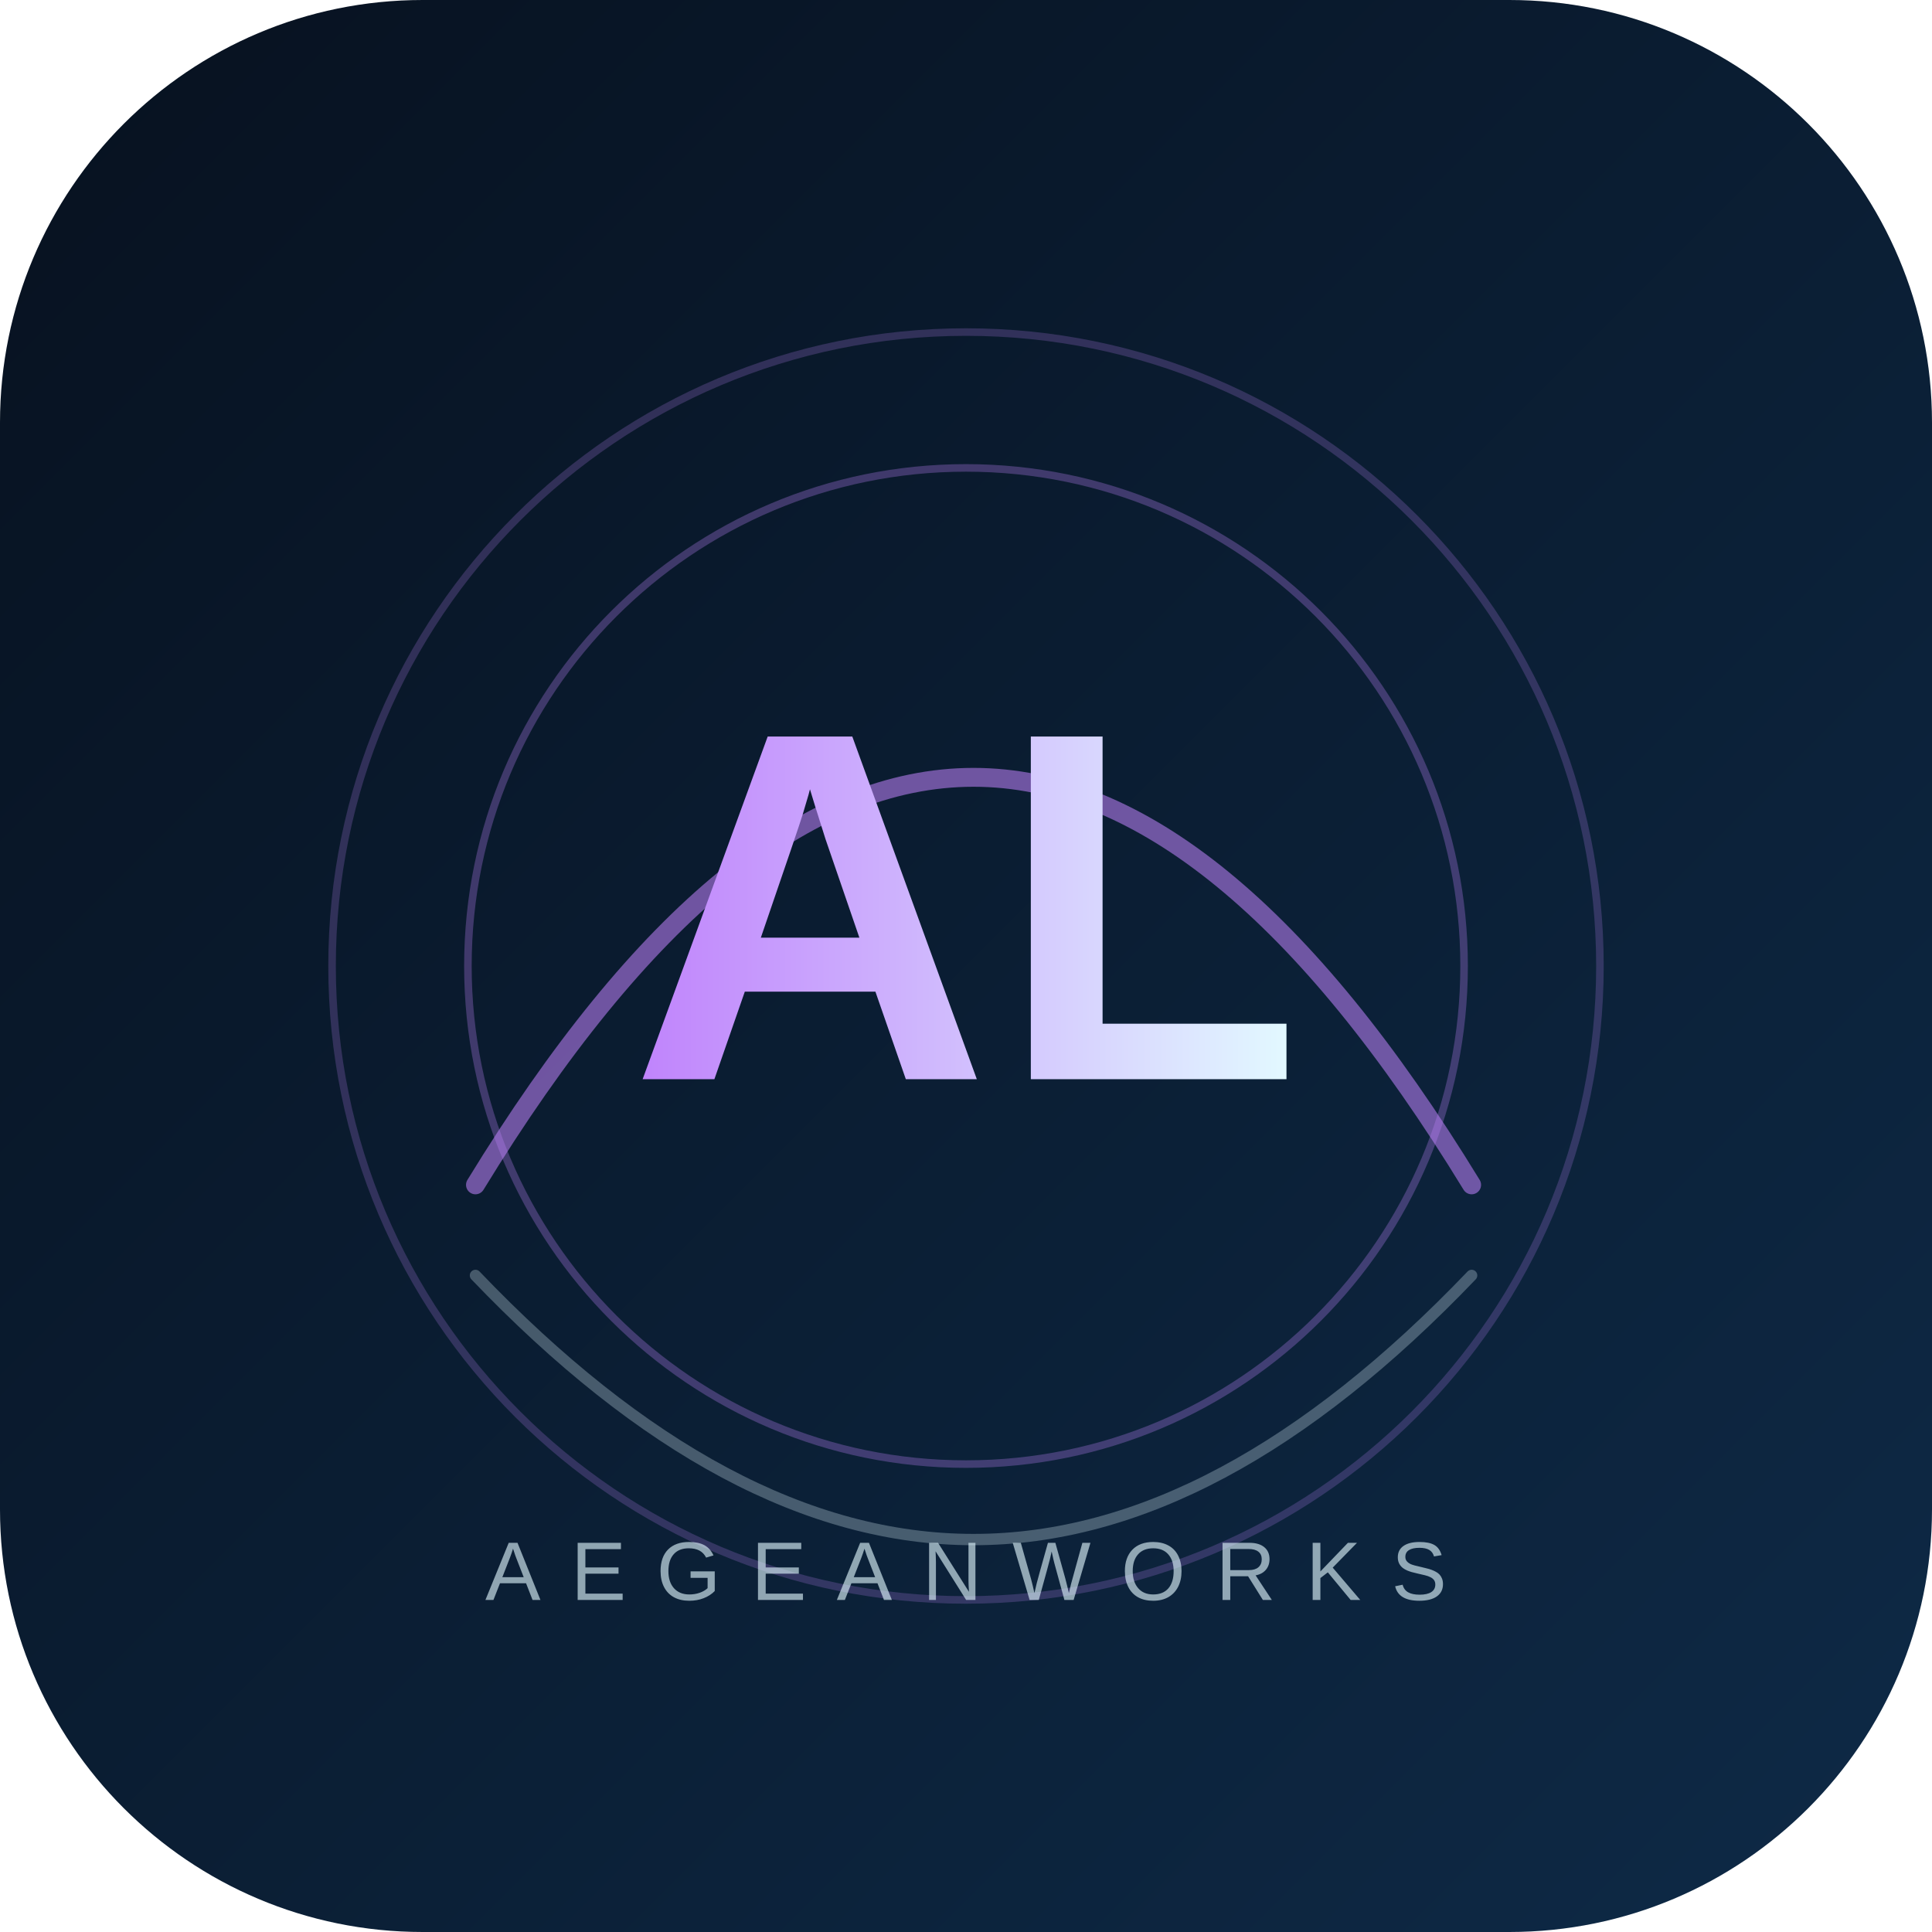
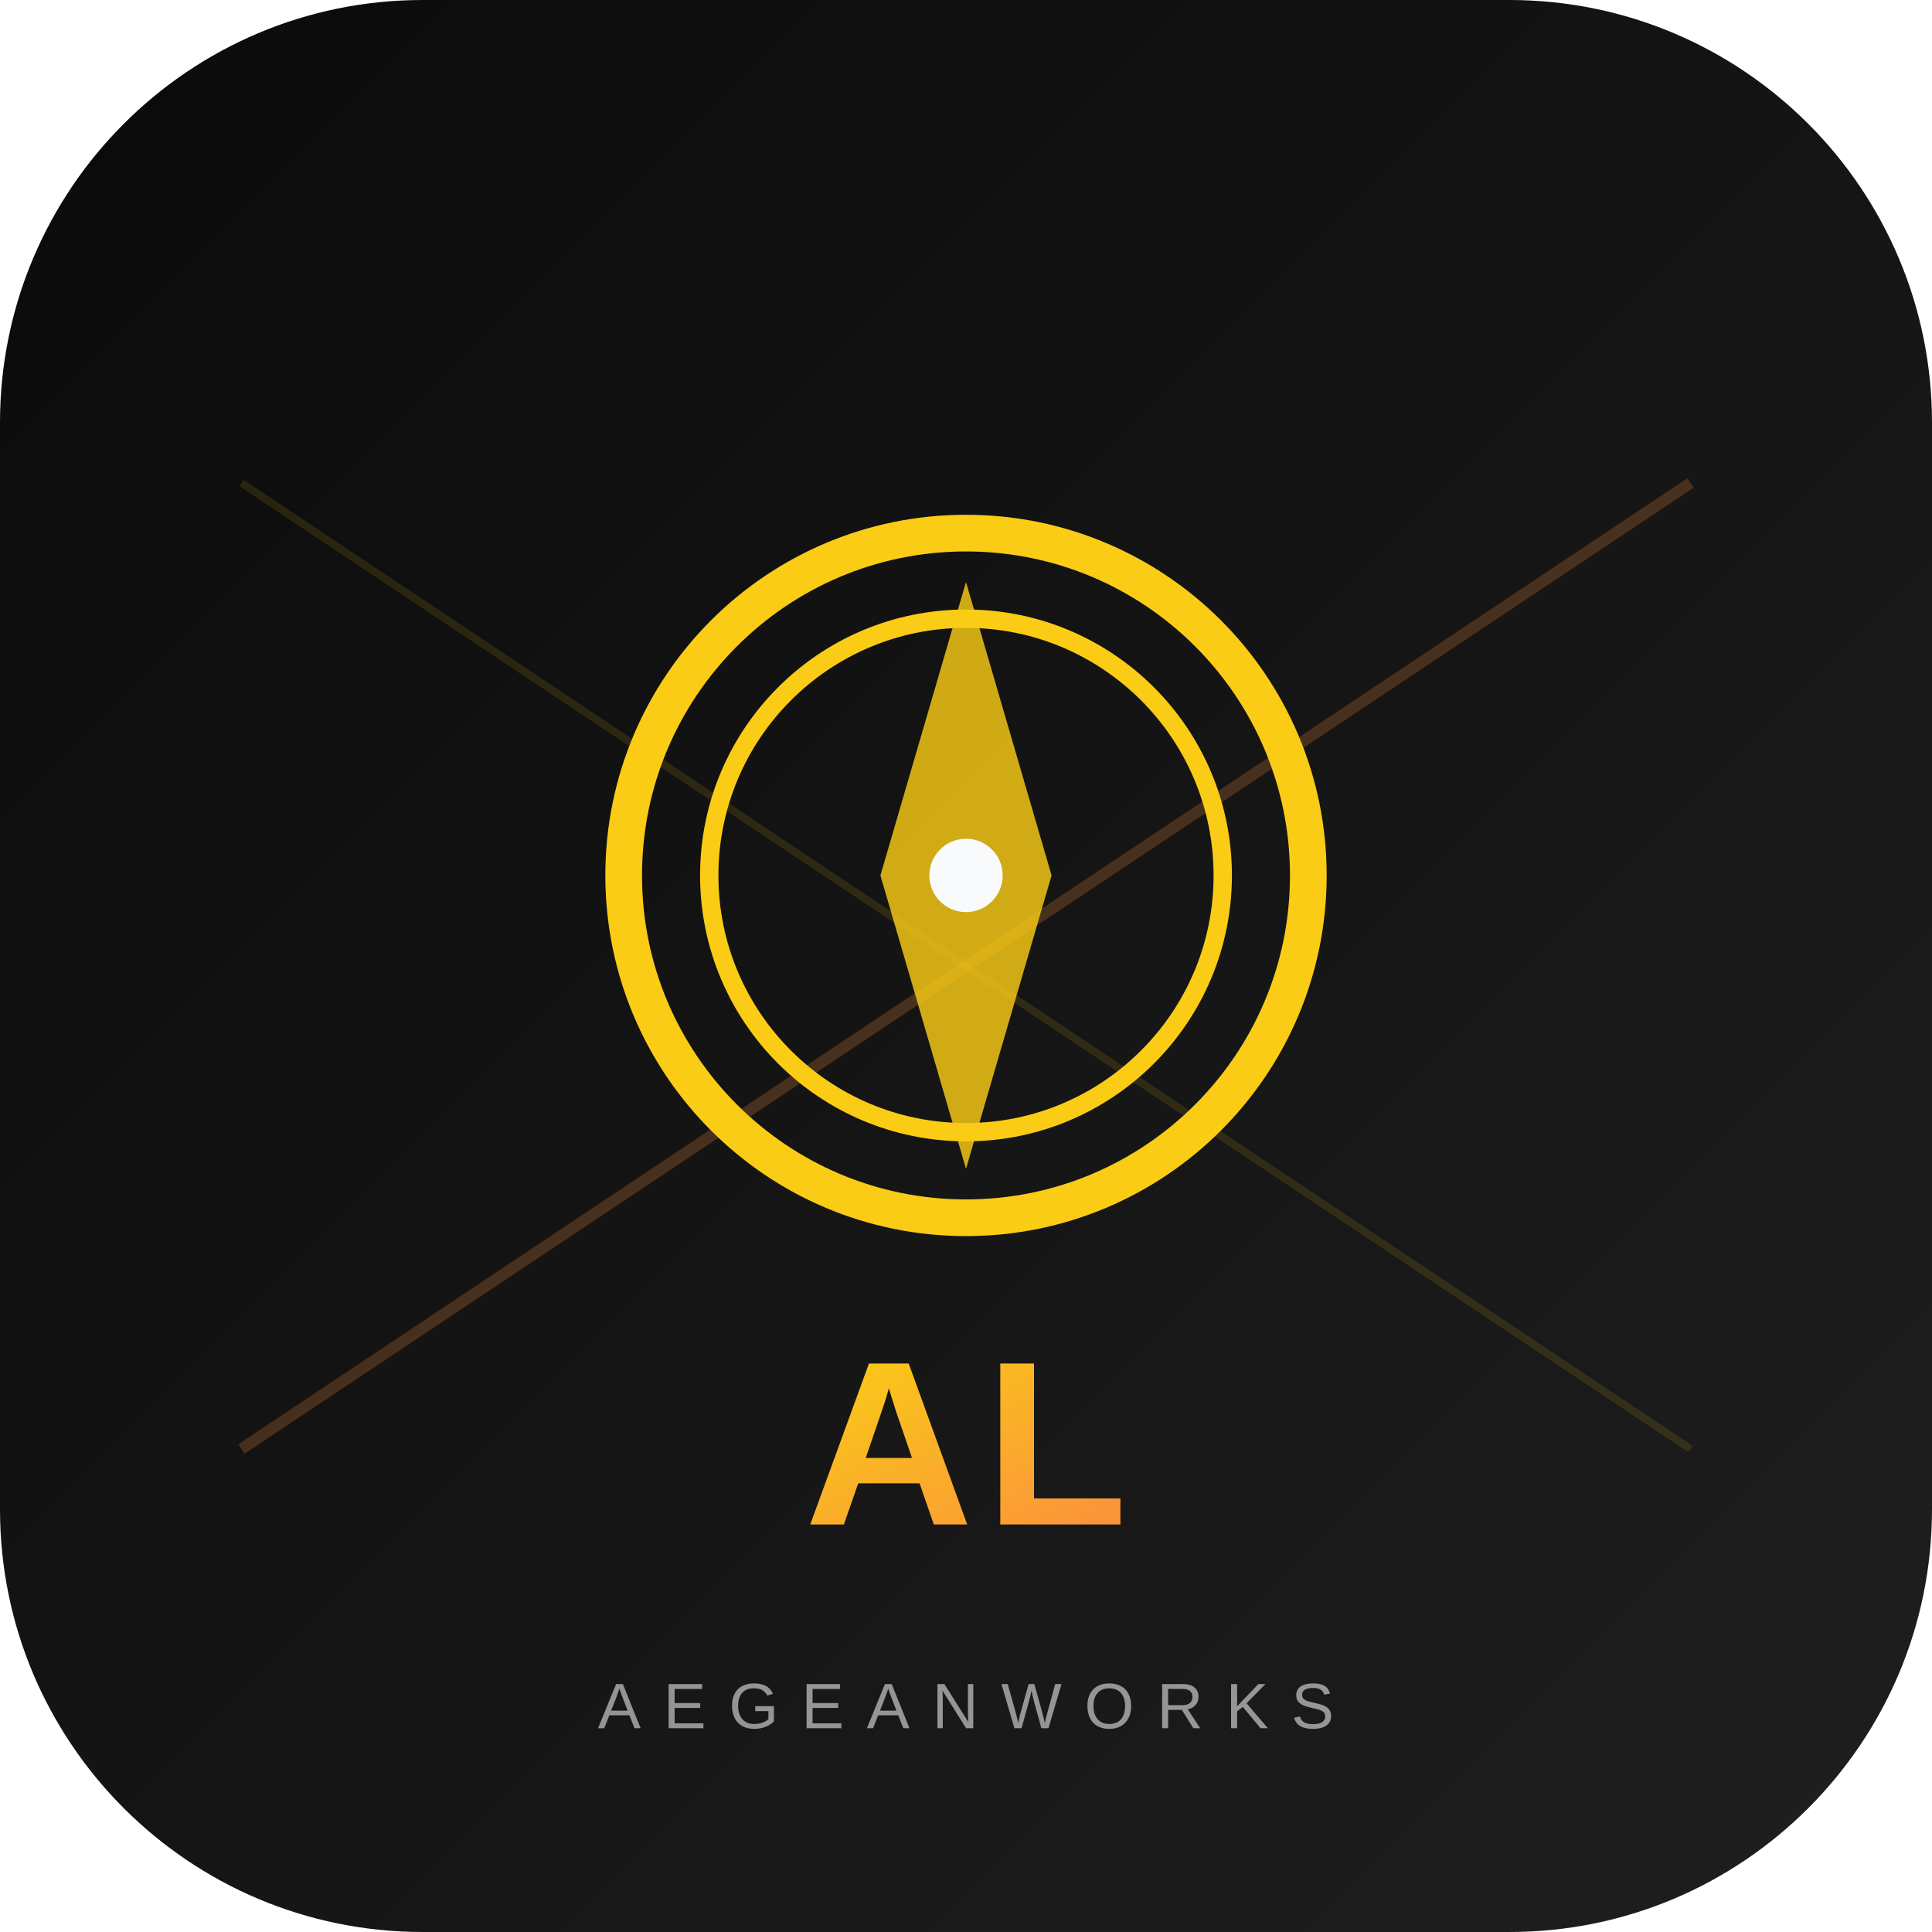
- <svg xmlns="http://www.w3.org/2000/svg" width="512" height="512" viewBox="0 0 512 512" role="img" aria-labelledby="title desc">
+ <svg xmlns="http://www.w3.org/2000/svg" width="512" height="512" viewBox="0 0 512 512" role="img" aria-labelledby="title desc" data-motif="compass" data-layout="editorial">
  <defs>
    <linearGradient id="bg" x1="0" y1="0" x2="1" y2="1">
-       <stop offset="0" stop-color="#07111f" />
-       <stop offset="1" stop-color="#0e2a47" />
+       <stop offset="0" stop-color="#0a0a0a" />
+       <stop offset="1" stop-color="#1f1f1f" />
    </linearGradient>
-     <linearGradient id="ac" x1="0" y1="0" x2="1" y2="0">
-       <stop offset="0" stop-color="#c084fc" />
-       <stop offset="1" stop-color="#e2f8ff" />
+     <linearGradient id="mark" x1="0" y1="0" x2="1" y2="1">
+       <stop offset="0" stop-color="#facc15" />
+       <stop offset="1" stop-color="#fb923c" />
    </linearGradient>
  </defs>
  <rect width="512" height="512" rx="112" fill="url(#bg)" />
-   <circle cx="256" cy="256" r="168" fill="none" stroke="#c084fc" stroke-opacity="0.22" stroke-width="2" />
-   <circle cx="256" cy="256" r="132" fill="none" stroke="#c084fc" stroke-opacity="0.30" stroke-width="2" />
-   <path d="M126 314c44-72 88-108 132-108s88 36 132 108" fill="none" stroke="#c084fc" stroke-opacity="0.55" stroke-width="5" stroke-linecap="round" />
-   <path d="M126 338c44 46 88 70 132 70s88-24 132-70" fill="none" stroke="#e2f8ff" stroke-opacity="0.28" stroke-width="3" stroke-linecap="round" />
-   <text x="256" y="286" text-anchor="middle" font-family="Segoe UI, Arial, sans-serif" font-size="132" font-weight="700" fill="url(#ac)" letter-spacing="2">AL</text>
-   <text x="256" y="424" text-anchor="middle" font-family="Segoe UI, Arial, sans-serif" font-size="22" letter-spacing="8" fill="#e2f8ff" fill-opacity="0.62">AEGEANWORKS</text>
+   <path d="M64 384L448 128" stroke="#fb923c" stroke-opacity="0.22" stroke-width="3" />
+   <path d="M64 128L448 384" stroke="#facc15" stroke-opacity="0.12" stroke-width="2" />
+   <g transform="translate(256 232) scale(1.62)" opacity="1.0">
+     <circle cx="0" cy="0" r="56" fill="none" stroke="#facc15" stroke-width="6" stroke-linecap="round" stroke-linejoin="round" />
+     <circle cx="0" cy="0" r="42" fill="none" stroke="#facc15" stroke-width="3" stroke-linecap="round" stroke-linejoin="round" />
+     <path d="M0 -48L14 0L0 48L-14 0Z" fill="#facc15" fill-opacity="0.82" />
+     <circle cx="0" cy="0" r="6" fill="#F8FAFC" />
+   </g>
+   <text x="256" y="404" text-anchor="middle" font-family="Segoe UI, Arial, sans-serif" font-size="62" font-weight="700" fill="url(#mark)" letter-spacing="3">AL</text>
+   <text x="256" y="458" text-anchor="middle" font-family="Segoe UI, Arial, sans-serif" font-size="17" letter-spacing="6" fill="#F8FAFC" fill-opacity="0.55">AEGEANWORKS</text>
</svg>
